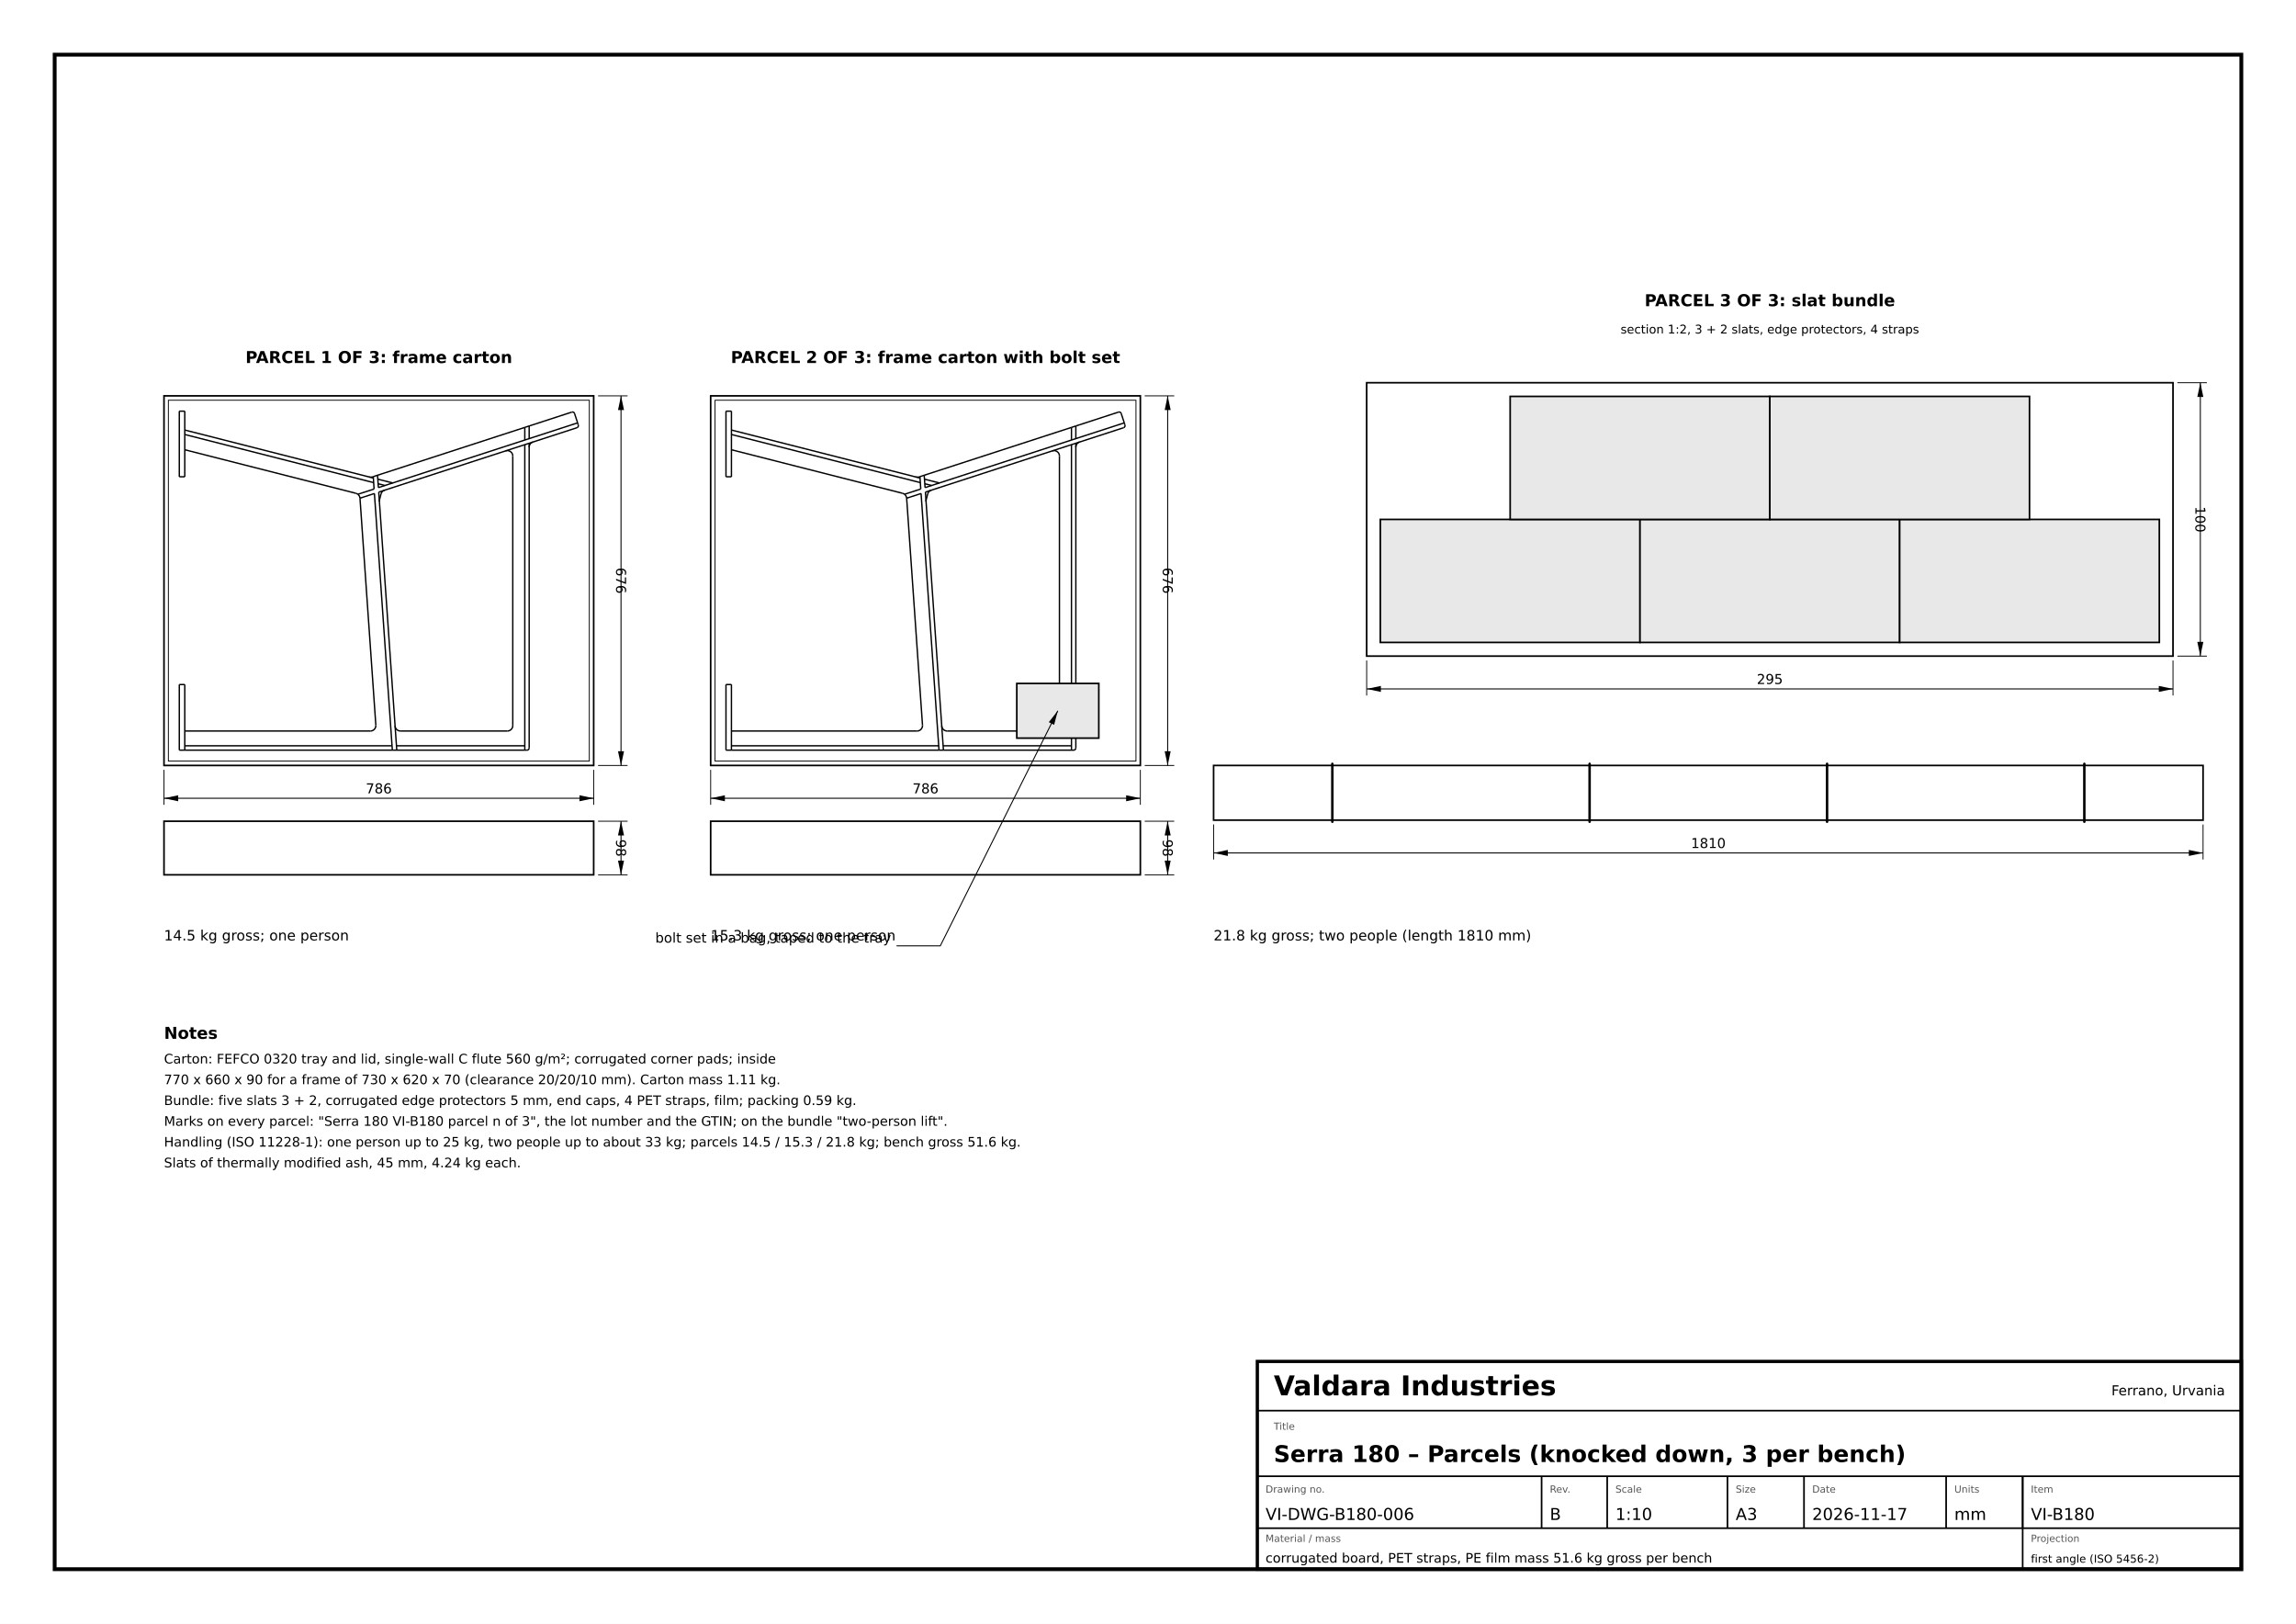
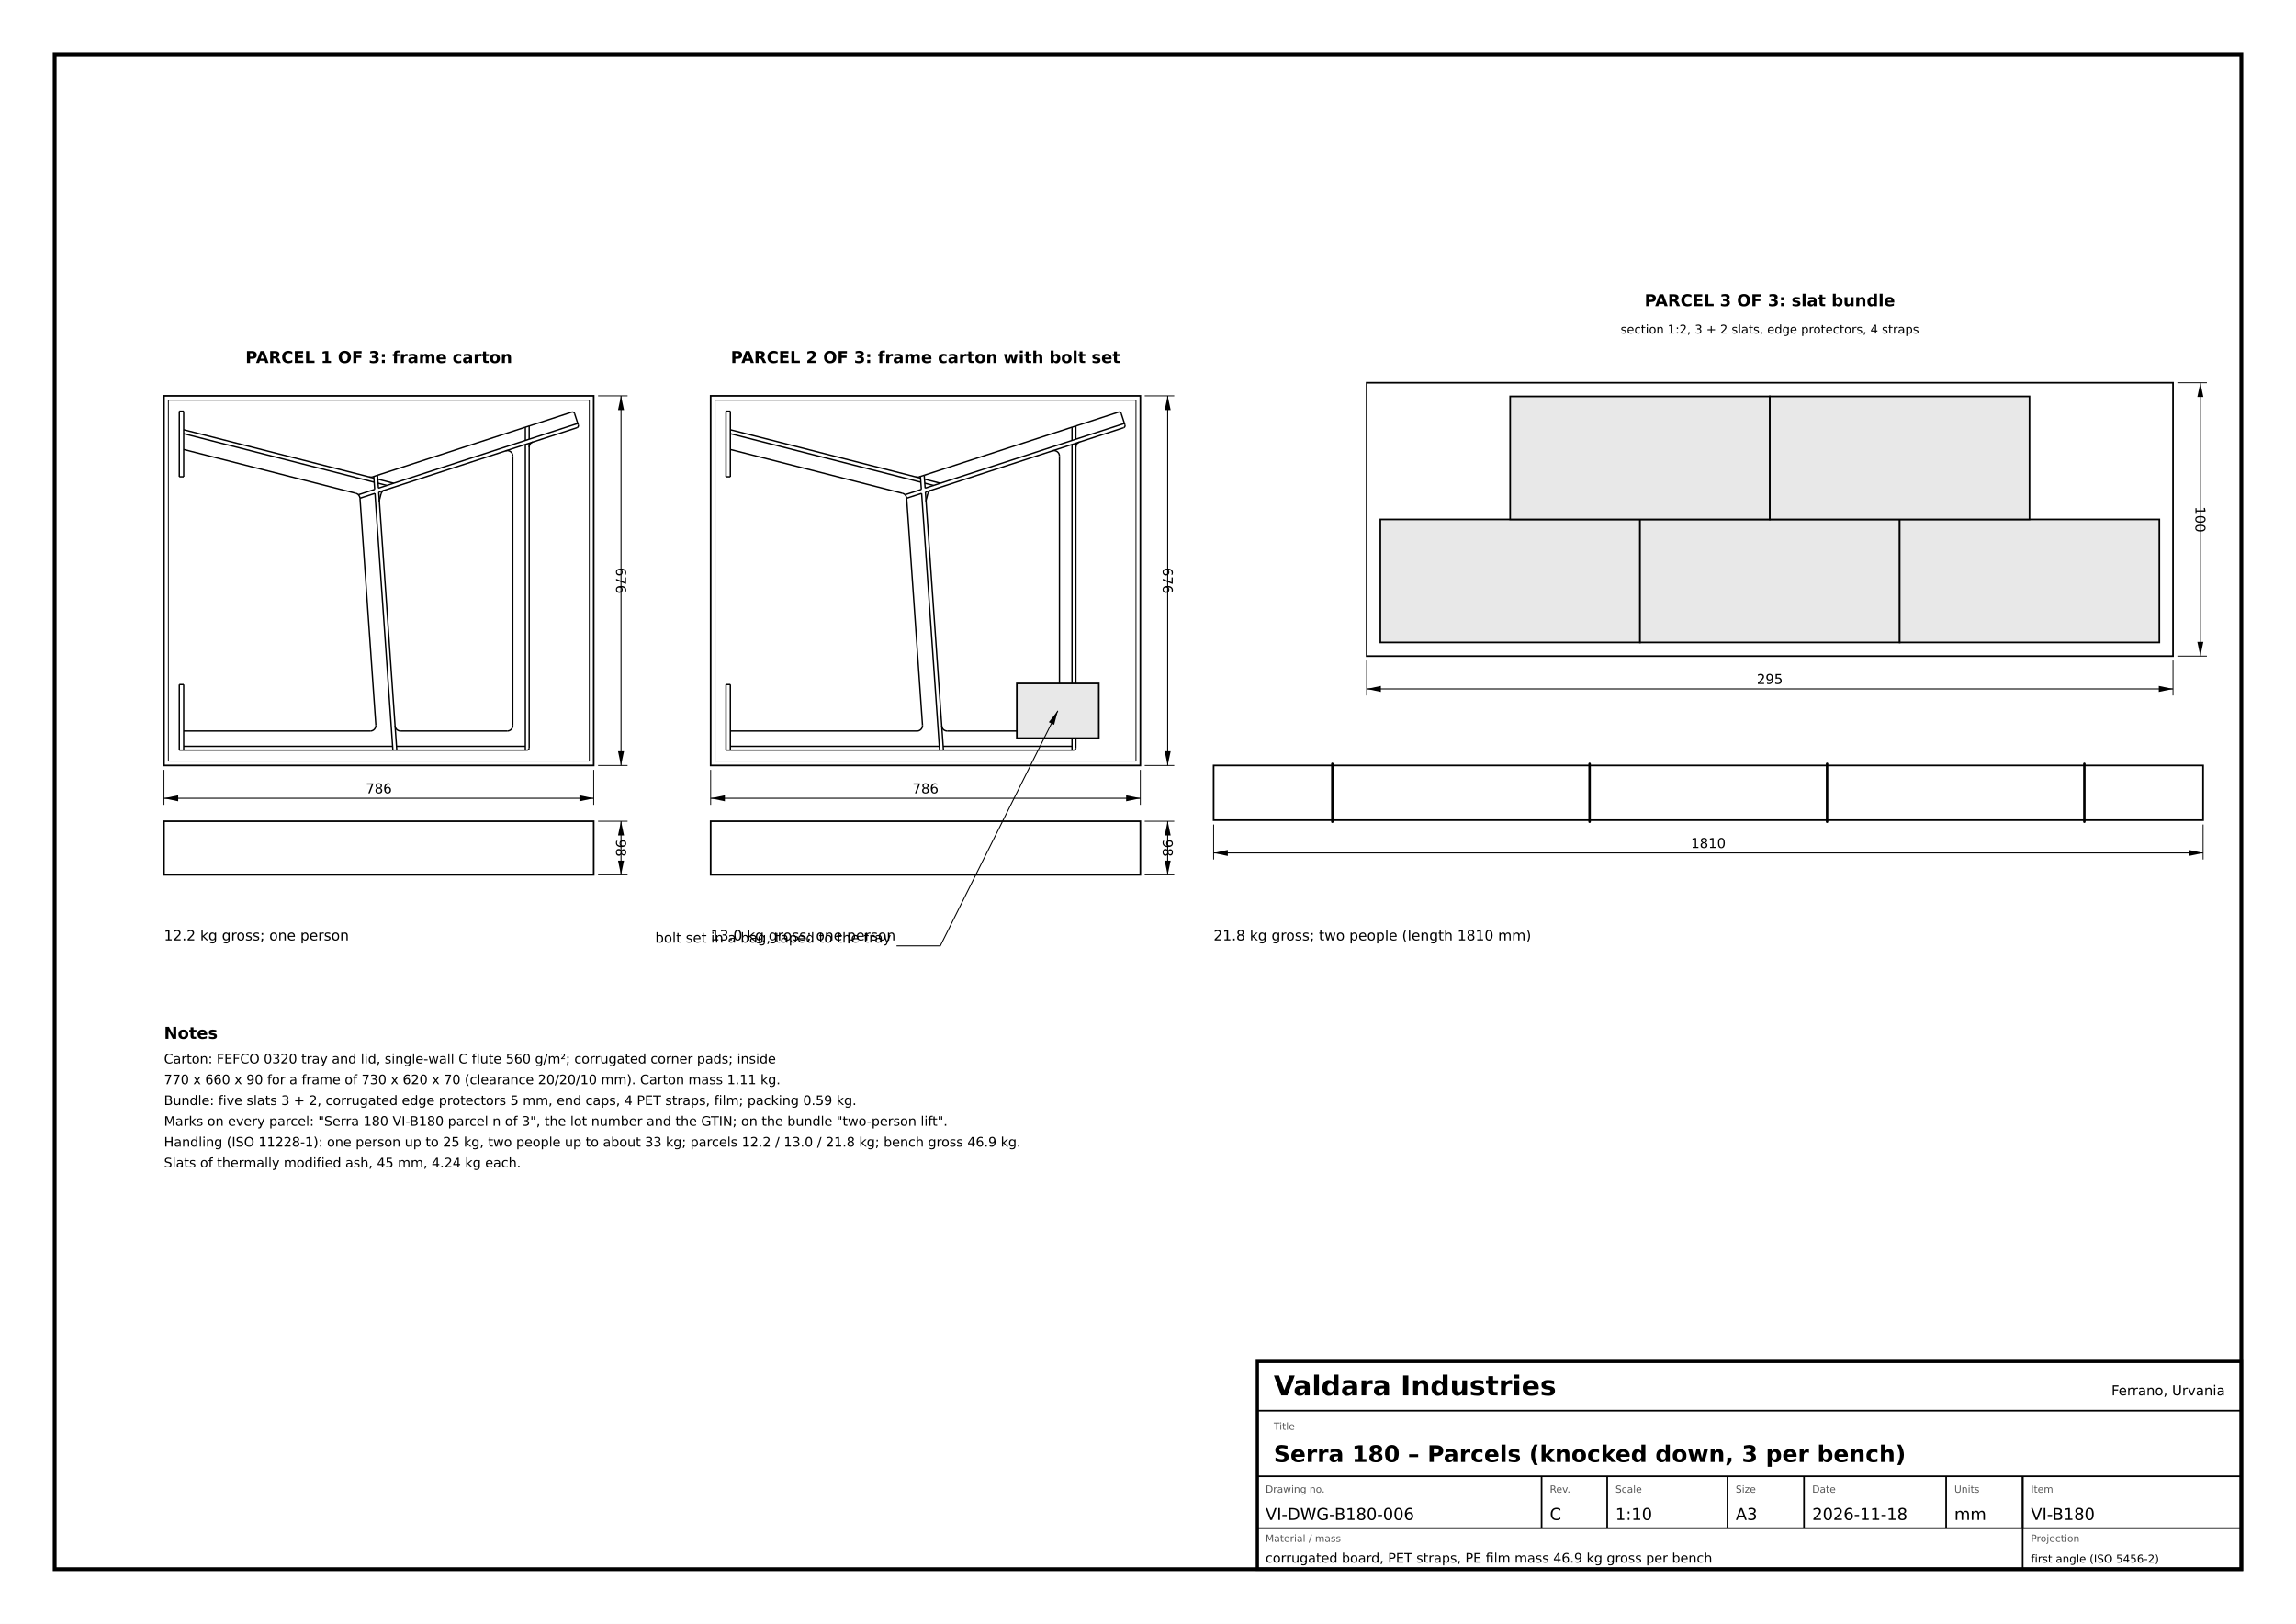
<svg xmlns="http://www.w3.org/2000/svg" width="420mm" height="297mm" viewBox="0 0 420 297">
  <defs>
    <style>
        .vis{fill:none;stroke:#000;stroke-width:0.45;stroke-linejoin:round;stroke-linecap:round}
        .thin{fill:none;stroke:#000;stroke-width:0.25}
        .hid{fill:none;stroke:#000;stroke-width:0.22;stroke-dasharray:1.6,0.9}
        .ctr{fill:none;stroke:#000;stroke-width:0.18;stroke-dasharray:6,1,1,1}
        .ext{fill:none;stroke:#000;stroke-width:0.16}
        .dimln{fill:none;stroke:#000;stroke-width:0.18}
        .arr{fill:#000;stroke:none}
        .dot{fill:#000}
        .frame{fill:none;stroke:#000;stroke-width:0.7}
        .tb{fill:none;stroke:#000;stroke-width:0.6}
        .tbl{fill:none;stroke:#000;stroke-width:0.3}
        .sec{fill:url(#hatch);stroke:#000;stroke-width:0.45;fill-rule:evenodd}
        .txt{font-family:'DejaVu Sans','Liberation Sans',Arial,Helvetica,sans-serif;fill:#000}
        .lbl{font-family:'DejaVu Sans','Liberation Sans',Arial,Helvetica,sans-serif;fill:#555}
        .cut{fill:none;stroke:#000;stroke-width:0.7}
        .box{fill:none;stroke:#000;stroke-width:0.3}
        .fillg{fill:#e8e8e8;stroke:#000;stroke-width:0.3}
        </style>
    <pattern id="hatch" width="2" height="2" patternUnits="userSpaceOnUse" patternTransform="rotate(45)">
      <line x1="0" y1="0" x2="0" y2="2" stroke="#000" stroke-width="0.18" />
    </pattern>
  </defs>
  <rect x="0" y="0" width="420" height="297" fill="#fff" />
  <rect class="frame" x="10" y="10" width="400" height="277" />
  <rect class="box" x="30.00" y="72.40" width="78.60" height="67.60" />
  <rect class="ext" x="30.80" y="73.20" width="77.00" height="66.00" />
  <polyline class="thin" points="96.40,137.20 96.52,137.18 96.64,137.12 96.72,137.04 96.78,136.92 96.80,136.80" />
-   <polyline class="thin" points="96.40,137.20 96.00,137.20" />
-   <polyline class="thin" points="96.00,137.20 72.58,137.20" />
-   <polyline class="thin" points="72.58,137.20 71.77,137.20" />
-   <polyline class="thin" points="71.77,137.20 33.80,137.20" />
-   <polyline class="thin" points="32.80,137.20 33.80,137.20" />
+   <polyline class="thin" points="96.40,137.20 96.10,137.20" />
+   <polyline class="thin" points="96.10,137.20 72.58,137.20" />
+   <polyline class="thin" points="72.58,137.20 71.87,137.20" />
+   <polyline class="thin" points="71.87,137.20 33.60,137.20" />
+   <polyline class="thin" points="32.80,137.20 33.60,137.20" />
  <polyline class="thin" points="96.80,81.06 96.80,136.80" />
-   <polyline class="thin" points="96.00,137.20 96.00,81.32" />
+   <polyline class="thin" points="96.10,137.20 96.10,81.29" />
  <polyline class="thin" points="105.53,78.23 69.28,90.00" />
-   <polyline class="thin" points="72.52,136.40 96.00,136.40" />
+   <polyline class="thin" points="72.53,136.50 96.10,136.50" />
  <polyline class="thin" points="69.28,90.00 72.58,137.20" />
-   <polyline class="thin" points="71.77,137.20 68.49,90.26" />
-   <polyline class="thin" points="68.49,90.26 65.84,91.12" />
-   <polyline class="thin" points="65.84,91.12 65.82,90.98 65.79,90.85 65.73,90.72 65.65,90.60 65.56,90.50 65.46,90.40" />
-   <polyline class="thin" points="65.46,90.40 68.43,89.44" />
-   <polyline class="thin" points="68.43,89.44 68.28,87.17" />
-   <polyline class="thin" points="68.28,87.17 69.06,86.92" />
-   <polyline class="thin" points="69.06,86.92 69.22,89.18" />
-   <polyline class="thin" points="69.22,89.18 105.66,77.34" />
-   <polyline class="thin" points="105.66,77.34 105.78,77.72" />
+   <polyline class="thin" points="71.87,137.20 68.59,90.23" />
+   <polyline class="thin" points="68.59,90.23 65.84,91.12" />
+   <polyline class="thin" points="65.84,91.12 65.82,90.98 65.78,90.84 65.72,90.71 65.64,90.59 65.55,90.48" />
+   <polyline class="thin" points="65.55,90.48 68.54,89.51" />
+   <polyline class="thin" points="68.54,89.51 68.37,87.14" />
+   <polyline class="thin" points="68.37,87.14 69.06,86.92" />
+   <polyline class="thin" points="69.06,86.92 69.23,89.28" />
+   <polyline class="thin" points="69.23,89.28 105.69,77.44" />
+   <polyline class="thin" points="105.69,77.44 105.78,77.72" />
  <polyline class="thin" points="105.53,78.23 105.64,78.17 105.73,78.08 105.78,77.97 105.80,77.85 105.78,77.72" />
-   <polyline class="thin" points="33.80,136.40 71.72,136.40" />
-   <polyline class="thin" points="33.80,137.20 33.80,125.20" />
-   <polyline class="thin" points="32.80,125.20 33.80,125.20" />
+   <polyline class="thin" points="33.60,136.50 71.83,136.50" />
+   <polyline class="thin" points="33.60,137.20 33.60,125.20" />
+   <polyline class="thin" points="32.80,125.20 33.60,125.20" />
  <polyline class="thin" points="32.80,137.20 32.80,125.20" />
  <polyline class="thin" points="97.49,80.84 97.36,80.89 97.24,80.96 97.13,81.04 97.03,81.14 96.95,81.26 96.89,81.38 96.84,81.51 96.81,81.65 96.80,81.79" />
  <polyline class="thin" points="69.69,90.36 69.74,90.22 69.80,90.09 69.88,89.98 69.98,89.87 70.09,89.78 70.22,89.71 70.35,89.65" />
  <polyline class="thin" points="69.40,91.72 69.39,91.59 69.41,91.46 69.44,91.34" />
  <polyline class="thin" points="69.45,91.32 69.44,91.33 69.44,91.34" />
  <polyline class="thin" points="69.69,90.36 69.45,91.32" />
  <polyline class="thin" points="92.49,82.46 92.63,82.43 92.78,82.41 92.92,82.42 93.06,82.45 93.20,82.50 93.33,82.56 93.44,82.65 93.55,82.75 93.64,82.86 93.71,82.99 93.76,83.13 93.79,83.27 93.80,83.41" />
  <polyline class="thin" points="93.80,132.70 93.80,83.41" />
  <polyline class="thin" points="93.80,132.70 93.79,132.84 93.76,132.98 93.71,133.12 93.64,133.24 93.56,133.35 93.45,133.46 93.34,133.54 93.22,133.61 93.08,133.66 92.94,133.69 92.80,133.70" />
  <polyline class="thin" points="73.26,133.70 92.80,133.70" />
  <polyline class="thin" points="73.26,133.70 73.13,133.69 72.99,133.66 72.87,133.62 72.74,133.55 72.63,133.48 72.53,133.38 72.45,133.28 72.38,133.16 72.32,133.04 72.28,132.90 72.27,132.77" />
  <polyline class="thin" points="65.85,91.12 65.85,91.12 65.84,91.12" />
-   <polyline class="thin" points="65.46,90.40 65.35,90.33 65.22,90.27 65.09,90.22" />
-   <polyline class="thin" points="68.12,87.22 68.28,87.17" />
-   <polyline class="thin" points="69.06,86.92 96.00,78.17" />
-   <polyline class="thin" points="96.00,78.17 96.80,77.91" />
+   <polyline class="thin" points="65.55,90.48 65.45,90.39 65.34,90.32 65.22,90.27 65.09,90.22" />
+   <polyline class="thin" points="68.12,87.22 68.37,87.14" />
+   <polyline class="thin" points="69.06,86.92 96.10,78.13" />
+   <polyline class="thin" points="96.10,78.13 96.80,77.91" />
  <polyline class="thin" points="96.80,77.91 104.60,75.37" />
-   <polyline class="thin" points="105.10,75.63 105.66,77.34" />
+   <polyline class="thin" points="105.10,75.63 105.69,77.44" />
  <polyline class="thin" points="68.75,132.63 65.85,91.12" />
  <polyline class="thin" points="67.75,133.70 67.90,133.69 68.04,133.66 68.18,133.60 68.31,133.53 68.43,133.43 68.53,133.33 68.61,133.20 68.68,133.07 68.72,132.93 68.75,132.78 68.75,132.63" />
-   <polyline class="thin" points="33.80,133.70 67.75,133.70" />
-   <polyline class="thin" points="65.09,90.22 33.80,82.26" />
-   <polyline class="thin" points="68.35,88.27 33.80,79.47" />
-   <polyline class="thin" points="33.80,78.65 68.29,87.43" />
+   <polyline class="thin" points="33.60,133.70 67.75,133.70" />
+   <polyline class="thin" points="65.09,90.22 33.60,82.21" />
+   <polyline class="thin" points="68.45,88.19 33.60,79.32" />
+   <polyline class="thin" points="33.60,78.60 68.40,87.45" />
  <polyline class="thin" points="67.57,87.24 67.70,87.27 67.85,87.27 67.99,87.26 68.12,87.22" />
-   <polyline class="thin" points="96.00,80.48 96.00,78.17" />
-   <polyline class="thin" points="96.80,77.91 96.80,80.22" />
+   <polyline class="thin" points="96.10,80.55 96.10,78.13" />
+   <polyline class="thin" points="96.80,77.91 96.80,80.32" />
  <polyline class="thin" points="105.10,75.63 105.05,75.52 104.96,75.43 104.85,75.37 104.72,75.35 104.60,75.37" />
-   <polyline class="thin" points="69.11,87.64 71.84,88.33" />
-   <polyline class="thin" points="70.41,88.79 69.17,88.48" />
-   <polyline class="thin" points="33.80,87.20 33.80,75.20" />
-   <polyline class="thin" points="32.80,75.20 33.80,75.20" />
-   <polyline class="thin" points="32.80,87.20 33.80,87.20" />
+   <polyline class="thin" points="69.11,87.64 72.02,88.38" />
+   <polyline class="thin" points="70.77,88.78 69.16,88.37" />
+   <polyline class="thin" points="33.60,87.20 33.60,75.20" />
+   <polyline class="thin" points="32.80,75.20 33.60,75.20" />
+   <polyline class="thin" points="32.80,87.20 33.60,87.20" />
  <polyline class="thin" points="32.80,87.20 32.80,75.20" />
  <text class="txt" x="69.30" y="66.40" font-size="3.0" text-anchor="middle" font-weight="bold">PARCEL 1 OF 3: frame carton</text>
  <polyline class="ext" points="30.00,140.80 30.00,147.20" />
  <polyline class="ext" points="108.60,140.80 108.60,147.20" />
  <polyline class="dimln" points="30.00,146.00 108.60,146.00" />
  <polygon class="arr" points="30.00,146.00 32.60,145.45 32.60,146.55" />
  <polygon class="arr" points="108.60,146.00 106.00,146.55 106.00,145.45" />
  <text class="txt" x="69.30" y="145.10" font-size="2.5" text-anchor="middle" font-weight="normal">786</text>
  <polyline class="ext" points="109.40,140.00 114.80,140.00" />
  <polyline class="ext" points="109.40,72.40 114.80,72.40" />
  <polyline class="dimln" points="113.60,140.00 113.60,72.40" />
  <polygon class="arr" points="113.60,140.00 113.05,137.40 114.15,137.40" />
  <polygon class="arr" points="113.60,72.40 114.15,75.00 113.05,75.00" />
  <text class="txt" x="112.70" y="106.20" font-size="2.5" text-anchor="middle" font-weight="normal" transform="rotate(90.00 112.70 106.20)">676</text>
  <rect class="box" x="30.00" y="150.20" width="78.60" height="9.80" />
  <polyline class="ext" points="109.40,160.00 114.80,160.00" />
  <polyline class="ext" points="109.40,150.20 114.80,150.20" />
  <polyline class="dimln" points="113.60,160.00 113.60,150.20" />
  <polygon class="arr" points="113.60,160.00 113.05,157.40 114.15,157.40" />
  <polygon class="arr" points="113.60,150.20 114.15,152.80 113.05,152.80" />
  <text class="txt" x="112.70" y="155.10" font-size="2.5" text-anchor="middle" font-weight="normal" transform="rotate(90.00 112.70 155.10)">98</text>
-   <text class="txt" x="30.00" y="172.00" font-size="2.6" text-anchor="start" font-weight="normal">14.5 kg gross; one person</text>
+   <text class="txt" x="30.00" y="172.00" font-size="2.6" text-anchor="start" font-weight="normal">12.2 kg gross; one person</text>
  <rect class="box" x="130.00" y="72.40" width="78.60" height="67.60" />
  <rect class="ext" x="130.80" y="73.20" width="77.00" height="66.00" />
  <polyline class="thin" points="196.40,137.20 196.52,137.18 196.64,137.12 196.72,137.04 196.78,136.92 196.80,136.80" />
-   <polyline class="thin" points="196.40,137.20 196.00,137.20" />
-   <polyline class="thin" points="196.00,137.20 172.58,137.20" />
-   <polyline class="thin" points="172.58,137.20 171.77,137.20" />
-   <polyline class="thin" points="171.77,137.20 133.80,137.20" />
-   <polyline class="thin" points="132.80,137.20 133.80,137.20" />
+   <polyline class="thin" points="196.40,137.20 196.10,137.20" />
+   <polyline class="thin" points="196.10,137.20 172.58,137.20" />
+   <polyline class="thin" points="172.58,137.20 171.87,137.20" />
+   <polyline class="thin" points="171.87,137.20 133.60,137.20" />
+   <polyline class="thin" points="132.80,137.20 133.60,137.20" />
  <polyline class="thin" points="196.80,81.06 196.80,136.80" />
-   <polyline class="thin" points="196.00,137.20 196.00,81.32" />
+   <polyline class="thin" points="196.10,137.20 196.10,81.29" />
  <polyline class="thin" points="205.53,78.23 169.28,90.00" />
-   <polyline class="thin" points="172.52,136.40 196.00,136.40" />
+   <polyline class="thin" points="172.53,136.50 196.10,136.50" />
  <polyline class="thin" points="169.28,90.00 172.58,137.20" />
-   <polyline class="thin" points="171.77,137.20 168.49,90.26" />
-   <polyline class="thin" points="168.49,90.26 165.84,91.12" />
-   <polyline class="thin" points="165.84,91.12 165.82,90.98 165.79,90.85 165.73,90.72 165.65,90.60 165.56,90.50 165.46,90.40" />
-   <polyline class="thin" points="165.46,90.40 168.43,89.44" />
-   <polyline class="thin" points="168.43,89.44 168.28,87.17" />
-   <polyline class="thin" points="168.28,87.17 169.06,86.92" />
-   <polyline class="thin" points="169.06,86.92 169.22,89.18" />
-   <polyline class="thin" points="169.22,89.18 205.66,77.34" />
-   <polyline class="thin" points="205.66,77.34 205.78,77.72" />
+   <polyline class="thin" points="171.87,137.20 168.59,90.23" />
+   <polyline class="thin" points="168.59,90.23 165.84,91.12" />
+   <polyline class="thin" points="165.84,91.12 165.82,90.98 165.78,90.84 165.72,90.71 165.64,90.59 165.55,90.48" />
+   <polyline class="thin" points="165.55,90.48 168.54,89.51" />
+   <polyline class="thin" points="168.54,89.51 168.37,87.14" />
+   <polyline class="thin" points="168.37,87.14 169.06,86.92" />
+   <polyline class="thin" points="169.06,86.92 169.23,89.28" />
+   <polyline class="thin" points="169.23,89.28 205.69,77.44" />
+   <polyline class="thin" points="205.69,77.44 205.78,77.72" />
  <polyline class="thin" points="205.53,78.23 205.64,78.17 205.73,78.08 205.78,77.97 205.80,77.85 205.78,77.72" />
-   <polyline class="thin" points="133.80,136.40 171.72,136.40" />
-   <polyline class="thin" points="133.80,137.20 133.80,125.20" />
-   <polyline class="thin" points="132.80,125.20 133.80,125.20" />
+   <polyline class="thin" points="133.60,136.50 171.83,136.50" />
+   <polyline class="thin" points="133.60,137.20 133.60,125.20" />
+   <polyline class="thin" points="132.80,125.20 133.60,125.20" />
  <polyline class="thin" points="132.80,137.20 132.80,125.20" />
  <polyline class="thin" points="197.49,80.84 197.36,80.89 197.24,80.96 197.13,81.04 197.03,81.14 196.95,81.26 196.89,81.38 196.84,81.51 196.81,81.65 196.80,81.79" />
  <polyline class="thin" points="169.69,90.36 169.74,90.22 169.80,90.09 169.88,89.98 169.98,89.87 170.09,89.78 170.22,89.71 170.35,89.65" />
  <polyline class="thin" points="169.40,91.72 169.39,91.59 169.41,91.46 169.44,91.34" />
  <polyline class="thin" points="169.45,91.32 169.44,91.33 169.44,91.34" />
  <polyline class="thin" points="169.69,90.36 169.45,91.32" />
  <polyline class="thin" points="192.49,82.46 192.63,82.43 192.78,82.41 192.92,82.42 193.06,82.45 193.20,82.50 193.33,82.56 193.44,82.65 193.55,82.75 193.64,82.86 193.71,82.99 193.76,83.13 193.79,83.27 193.80,83.41" />
  <polyline class="thin" points="193.80,132.70 193.80,83.41" />
  <polyline class="thin" points="193.80,132.70 193.79,132.84 193.76,132.98 193.71,133.12 193.64,133.24 193.56,133.35 193.45,133.46 193.34,133.54 193.22,133.61 193.08,133.66 192.94,133.69 192.80,133.70" />
  <polyline class="thin" points="173.26,133.70 192.80,133.70" />
  <polyline class="thin" points="173.26,133.70 173.13,133.69 172.99,133.66 172.87,133.62 172.74,133.55 172.63,133.48 172.53,133.38 172.45,133.28 172.38,133.16 172.32,133.04 172.28,132.90 172.27,132.77" />
  <polyline class="thin" points="165.85,91.12 165.85,91.12 165.84,91.12" />
-   <polyline class="thin" points="165.46,90.40 165.35,90.33 165.22,90.27 165.09,90.22" />
-   <polyline class="thin" points="168.12,87.22 168.28,87.17" />
-   <polyline class="thin" points="169.06,86.92 196.00,78.17" />
-   <polyline class="thin" points="196.00,78.17 196.80,77.91" />
+   <polyline class="thin" points="165.55,90.48 165.45,90.39 165.34,90.32 165.22,90.27 165.09,90.22" />
+   <polyline class="thin" points="168.12,87.22 168.37,87.14" />
+   <polyline class="thin" points="169.06,86.92 196.10,78.13" />
+   <polyline class="thin" points="196.10,78.13 196.80,77.91" />
  <polyline class="thin" points="196.80,77.91 204.60,75.37" />
-   <polyline class="thin" points="205.10,75.63 205.66,77.34" />
+   <polyline class="thin" points="205.10,75.63 205.69,77.44" />
  <polyline class="thin" points="168.75,132.63 165.85,91.12" />
  <polyline class="thin" points="167.75,133.70 167.90,133.69 168.04,133.66 168.18,133.60 168.31,133.53 168.43,133.43 168.53,133.33 168.61,133.20 168.68,133.07 168.72,132.93 168.75,132.78 168.75,132.63" />
-   <polyline class="thin" points="133.80,133.70 167.75,133.70" />
-   <polyline class="thin" points="165.09,90.22 133.80,82.26" />
-   <polyline class="thin" points="168.35,88.27 133.80,79.47" />
-   <polyline class="thin" points="133.80,78.65 168.29,87.43" />
+   <polyline class="thin" points="133.60,133.70 167.75,133.70" />
+   <polyline class="thin" points="165.09,90.22 133.60,82.21" />
+   <polyline class="thin" points="168.45,88.19 133.60,79.32" />
+   <polyline class="thin" points="133.60,78.60 168.40,87.45" />
  <polyline class="thin" points="167.57,87.24 167.70,87.27 167.85,87.27 167.99,87.26 168.12,87.22" />
-   <polyline class="thin" points="196.00,80.48 196.00,78.17" />
-   <polyline class="thin" points="196.80,77.91 196.80,80.22" />
+   <polyline class="thin" points="196.10,80.55 196.10,78.13" />
+   <polyline class="thin" points="196.80,77.91 196.80,80.32" />
  <polyline class="thin" points="205.10,75.63 205.05,75.52 204.96,75.43 204.85,75.37 204.72,75.35 204.60,75.37" />
-   <polyline class="thin" points="169.11,87.64 171.84,88.33" />
-   <polyline class="thin" points="170.41,88.79 169.17,88.48" />
-   <polyline class="thin" points="133.80,87.20 133.80,75.20" />
-   <polyline class="thin" points="132.80,75.20 133.80,75.20" />
-   <polyline class="thin" points="132.80,87.20 133.80,87.20" />
+   <polyline class="thin" points="169.11,87.64 172.02,88.38" />
+   <polyline class="thin" points="170.77,88.78 169.16,88.37" />
+   <polyline class="thin" points="133.60,87.20 133.60,75.20" />
+   <polyline class="thin" points="132.80,75.20 133.60,75.20" />
+   <polyline class="thin" points="132.80,87.20 133.60,87.20" />
  <polyline class="thin" points="132.80,87.20 132.80,75.20" />
  <rect class="fillg" x="186.00" y="125.00" width="15.00" height="10.00" />
  <polyline class="dimln" points="193.50,130.00 172.00,173.00 164.00,173.00" />
  <polygon class="arr" points="193.50,130.00 192.83,132.57 191.85,132.08" />
  <text class="txt" x="163.00" y="172.40" font-size="2.5" text-anchor="end" font-weight="normal">bolt set in a bag, taped to the tray</text>
  <text class="txt" x="169.30" y="66.40" font-size="3.0" text-anchor="middle" font-weight="bold">PARCEL 2 OF 3: frame carton with bolt set</text>
  <polyline class="ext" points="130.00,140.80 130.00,147.20" />
  <polyline class="ext" points="208.60,140.80 208.60,147.20" />
  <polyline class="dimln" points="130.00,146.00 208.60,146.00" />
  <polygon class="arr" points="130.00,146.00 132.60,145.45 132.60,146.55" />
  <polygon class="arr" points="208.60,146.00 206.00,146.55 206.00,145.45" />
  <text class="txt" x="169.30" y="145.10" font-size="2.5" text-anchor="middle" font-weight="normal">786</text>
  <polyline class="ext" points="209.40,140.00 214.80,140.00" />
  <polyline class="ext" points="209.40,72.40 214.80,72.40" />
  <polyline class="dimln" points="213.60,140.00 213.60,72.40" />
  <polygon class="arr" points="213.60,140.00 213.05,137.40 214.15,137.40" />
  <polygon class="arr" points="213.60,72.40 214.15,75.00 213.05,75.00" />
  <text class="txt" x="212.70" y="106.20" font-size="2.5" text-anchor="middle" font-weight="normal" transform="rotate(90.00 212.70 106.20)">676</text>
  <rect class="box" x="130.00" y="150.20" width="78.60" height="9.80" />
  <polyline class="ext" points="209.40,160.00 214.80,160.00" />
  <polyline class="ext" points="209.40,150.20 214.80,150.20" />
  <polyline class="dimln" points="213.60,160.00 213.60,150.20" />
  <polygon class="arr" points="213.60,160.00 213.05,157.40 214.15,157.40" />
  <polygon class="arr" points="213.60,150.20 214.15,152.80 213.05,152.80" />
  <text class="txt" x="212.70" y="155.10" font-size="2.5" text-anchor="middle" font-weight="normal" transform="rotate(90.00 212.70 155.10)">98</text>
-   <text class="txt" x="130.00" y="172.00" font-size="2.6" text-anchor="start" font-weight="normal">15.3 kg gross; one person</text>
+   <text class="txt" x="130.00" y="172.00" font-size="2.6" text-anchor="start" font-weight="normal">13.0 kg gross; one person</text>
  <rect class="box" x="250.00" y="70.00" width="147.50" height="50.00" />
  <rect class="fillg" x="252.50" y="95.00" width="47.50" height="22.50" />
  <rect class="fillg" x="300.00" y="95.00" width="47.50" height="22.50" />
  <rect class="fillg" x="347.50" y="95.00" width="47.50" height="22.50" />
  <rect class="fillg" x="276.25" y="72.50" width="47.50" height="22.50" />
  <rect class="fillg" x="323.75" y="72.50" width="47.50" height="22.50" />
  <text class="txt" x="323.75" y="56.00" font-size="3.0" text-anchor="middle" font-weight="bold">PARCEL 3 OF 3: slat bundle</text>
  <text class="txt" x="323.75" y="61.00" font-size="2.2" text-anchor="middle" font-weight="normal">section 1:2, 3 + 2 slats, edge protectors, 4 straps</text>
  <polyline class="ext" points="250.00,120.80 250.00,127.20" />
  <polyline class="ext" points="397.50,120.80 397.50,127.20" />
  <polyline class="dimln" points="250.00,126.00 397.50,126.00" />
  <polygon class="arr" points="250.00,126.00 252.60,125.45 252.60,126.55" />
  <polygon class="arr" points="397.50,126.00 394.90,126.55 394.90,125.45" />
  <text class="txt" x="323.75" y="125.10" font-size="2.5" text-anchor="middle" font-weight="normal">295</text>
  <polyline class="ext" points="398.30,120.00 403.70,120.00" />
  <polyline class="ext" points="398.30,70.00 403.70,70.00" />
  <polyline class="dimln" points="402.50,120.00 402.50,70.00" />
  <polygon class="arr" points="402.50,120.00 401.95,117.40 403.05,117.40" />
  <polygon class="arr" points="402.50,70.00 403.05,72.60 401.95,72.60" />
  <text class="txt" x="401.60" y="95.00" font-size="2.5" text-anchor="middle" font-weight="normal" transform="rotate(90.00 401.60 95.00)">100</text>
  <rect class="box" x="222.00" y="140.00" width="181.00" height="10.00" />
  <polyline class="vis" points="243.72,150.30 243.72,139.70" />
  <polyline class="vis" points="290.78,150.30 290.78,139.70" />
  <polyline class="vis" points="334.22,150.30 334.22,139.70" />
  <polyline class="vis" points="381.28,150.30 381.28,139.70" />
  <polyline class="ext" points="222.00,150.80 222.00,157.20" />
  <polyline class="ext" points="403.00,150.80 403.00,157.20" />
  <polyline class="dimln" points="222.00,156.00 403.00,156.00" />
  <polygon class="arr" points="222.00,156.00 224.60,155.45 224.60,156.55" />
  <polygon class="arr" points="403.00,156.00 400.40,156.55 400.40,155.45" />
  <text class="txt" x="312.50" y="155.10" font-size="2.5" text-anchor="middle" font-weight="normal">1810</text>
  <text class="txt" x="222.00" y="172.00" font-size="2.6" text-anchor="start" font-weight="normal">21.8 kg gross; two people (length 1810 mm)</text>
  <text class="txt" x="30.00" y="190.00" font-size="3.0" text-anchor="start" font-weight="bold">Notes</text>
  <text class="txt" x="30.00" y="194.50" font-size="2.4" text-anchor="start" font-weight="normal">Carton: FEFCO 0320 tray and lid, single-wall C flute 560 g/m²; corrugated corner pads; inside</text>
  <text class="txt" x="30.00" y="198.30" font-size="2.4" text-anchor="start" font-weight="normal">770 x 660 x 90 for a frame of 730 x 620 x 70 (clearance 20/20/10 mm). Carton mass 1.11 kg.</text>
  <text class="txt" x="30.00" y="202.10" font-size="2.4" text-anchor="start" font-weight="normal">Bundle: five slats 3 + 2, corrugated edge protectors 5 mm, end caps, 4 PET straps, film; packing 0.59 kg.</text>
  <text class="txt" x="30.00" y="205.90" font-size="2.4" text-anchor="start" font-weight="normal">Marks on every parcel: "Serra 180  VI-B180  parcel n of 3", the lot number and the GTIN; on the bundle "two-person lift".</text>
-   <text class="txt" x="30.00" y="209.70" font-size="2.4" text-anchor="start" font-weight="normal">Handling (ISO 11228-1): one person up to 25 kg, two people up to about 33 kg; parcels 14.5 / 15.3 / 21.8 kg; bench gross 51.6 kg.</text>
+   <text class="txt" x="30.00" y="209.70" font-size="2.4" text-anchor="start" font-weight="normal">Handling (ISO 11228-1): one person up to 25 kg, two people up to about 33 kg; parcels 12.2 / 13.0 / 21.8 kg; bench gross 46.9 kg.</text>
  <text class="txt" x="30.00" y="213.50" font-size="2.4" text-anchor="start" font-weight="normal">Slats of thermally modified ash, 45 mm, 4.24 kg each.</text>
  <rect class="tb" x="230.00" y="249.00" width="180.00" height="38.00" />
  <polyline class="tbl" points="230.00,258.00 410.00,258.00" />
  <text class="txt" x="233.00" y="255.20" font-size="5" text-anchor="start" font-weight="bold">Valdara Industries</text>
  <text class="txt" x="407.00" y="255.20" font-size="2.5" text-anchor="end" font-weight="normal">Ferrano, Urvania</text>
  <polyline class="tbl" points="230.00,270.00 410.00,270.00" />
  <text class="lbl" x="233.00" y="261.50" font-size="1.8" text-anchor="start" font-weight="normal">Title</text>
  <text class="txt" x="233.00" y="267.40" font-size="4.2" text-anchor="start" font-weight="bold">Serra 180 – Parcels (knocked down, 3 per bench)</text>
  <text class="lbl" x="231.50" y="273.00" font-size="1.8" text-anchor="start" font-weight="normal">Drawing no.</text>
  <text class="txt" x="231.50" y="278.00" font-size="3.0" text-anchor="start" font-weight="normal">VI-DWG-B180-006</text>
  <polyline class="tbl" points="282.00,270.00 282.00,279.50" />
  <text class="lbl" x="283.50" y="273.00" font-size="1.8" text-anchor="start" font-weight="normal">Rev.</text>
-   <text class="txt" x="283.50" y="278.00" font-size="3.0" text-anchor="start" font-weight="normal">B</text>
+   <text class="txt" x="283.50" y="278.00" font-size="3.0" text-anchor="start" font-weight="normal">C</text>
  <polyline class="tbl" points="294.00,270.00 294.00,279.50" />
  <text class="lbl" x="295.50" y="273.00" font-size="1.8" text-anchor="start" font-weight="normal">Scale</text>
  <text class="txt" x="295.50" y="278.00" font-size="3.0" text-anchor="start" font-weight="normal">1:10</text>
  <polyline class="tbl" points="316.00,270.00 316.00,279.50" />
  <text class="lbl" x="317.50" y="273.00" font-size="1.8" text-anchor="start" font-weight="normal">Size</text>
  <text class="txt" x="317.50" y="278.00" font-size="3.0" text-anchor="start" font-weight="normal">A3</text>
  <polyline class="tbl" points="330.00,270.00 330.00,279.50" />
  <text class="lbl" x="331.50" y="273.00" font-size="1.8" text-anchor="start" font-weight="normal">Date</text>
-   <text class="txt" x="331.50" y="278.00" font-size="3.0" text-anchor="start" font-weight="normal">2026-11-17</text>
+   <text class="txt" x="331.50" y="278.00" font-size="3.0" text-anchor="start" font-weight="normal">2026-11-18</text>
  <polyline class="tbl" points="356.00,270.00 356.00,279.50" />
  <text class="lbl" x="357.50" y="273.00" font-size="1.8" text-anchor="start" font-weight="normal">Units</text>
  <text class="txt" x="357.50" y="278.00" font-size="3.0" text-anchor="start" font-weight="normal">mm</text>
  <polyline class="tbl" points="370.00,270.00 370.00,279.50" />
  <polyline class="tbl" points="370.00,270.00 370.00,287.00" />
  <text class="lbl" x="371.50" y="273.00" font-size="1.8" text-anchor="start" font-weight="normal">Item</text>
  <text class="txt" x="371.50" y="278.00" font-size="3.0" text-anchor="start" font-weight="normal">VI-B180</text>
  <polyline class="tbl" points="230.00,279.50 410.00,279.50" />
  <text class="lbl" x="231.50" y="282.00" font-size="1.8" text-anchor="start" font-weight="normal">Material / mass</text>
-   <text class="txt" x="231.50" y="285.80" font-size="2.4" text-anchor="start" font-weight="normal">corrugated board, PET straps, PE film   mass 51.6 kg gross per bench</text>
+   <text class="txt" x="231.50" y="285.80" font-size="2.4" text-anchor="start" font-weight="normal">corrugated board, PET straps, PE film   mass 46.9 kg gross per bench</text>
  <text class="lbl" x="371.50" y="282.00" font-size="1.8" text-anchor="start" font-weight="normal">Projection</text>
  <text class="txt" x="371.50" y="285.80" font-size="2.0" text-anchor="start" font-weight="normal">first angle (ISO 5456-2)</text>
</svg>
